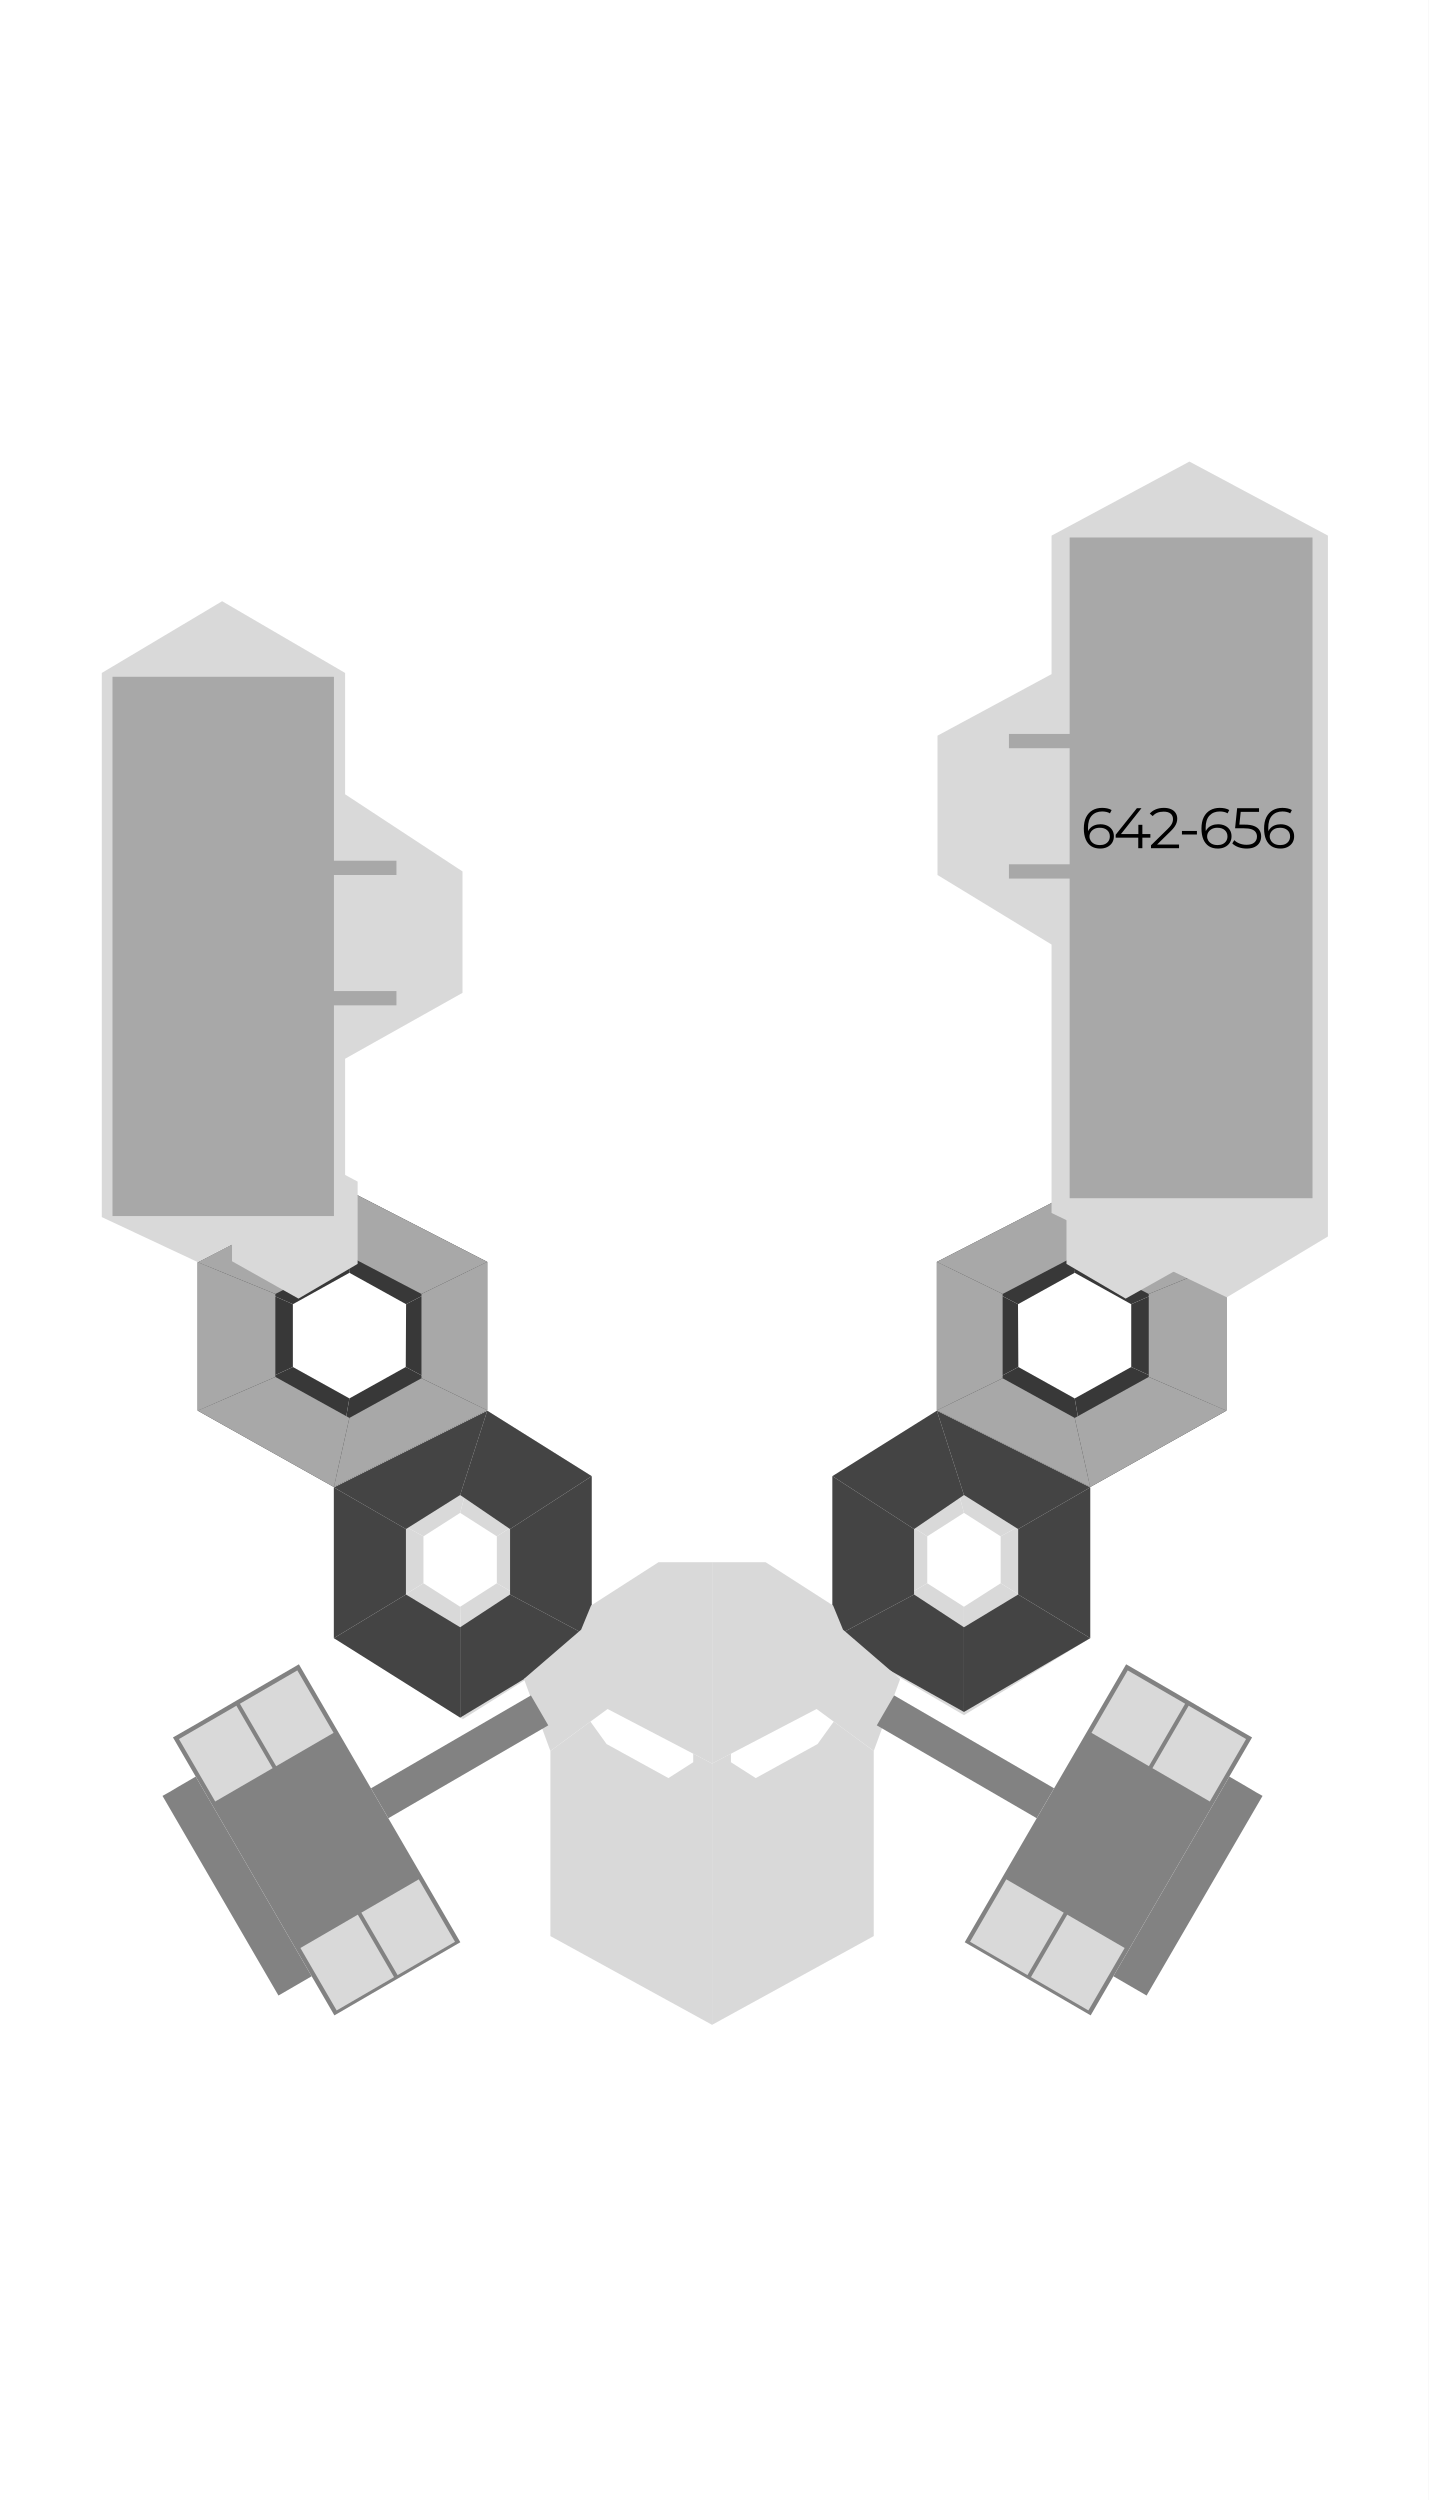
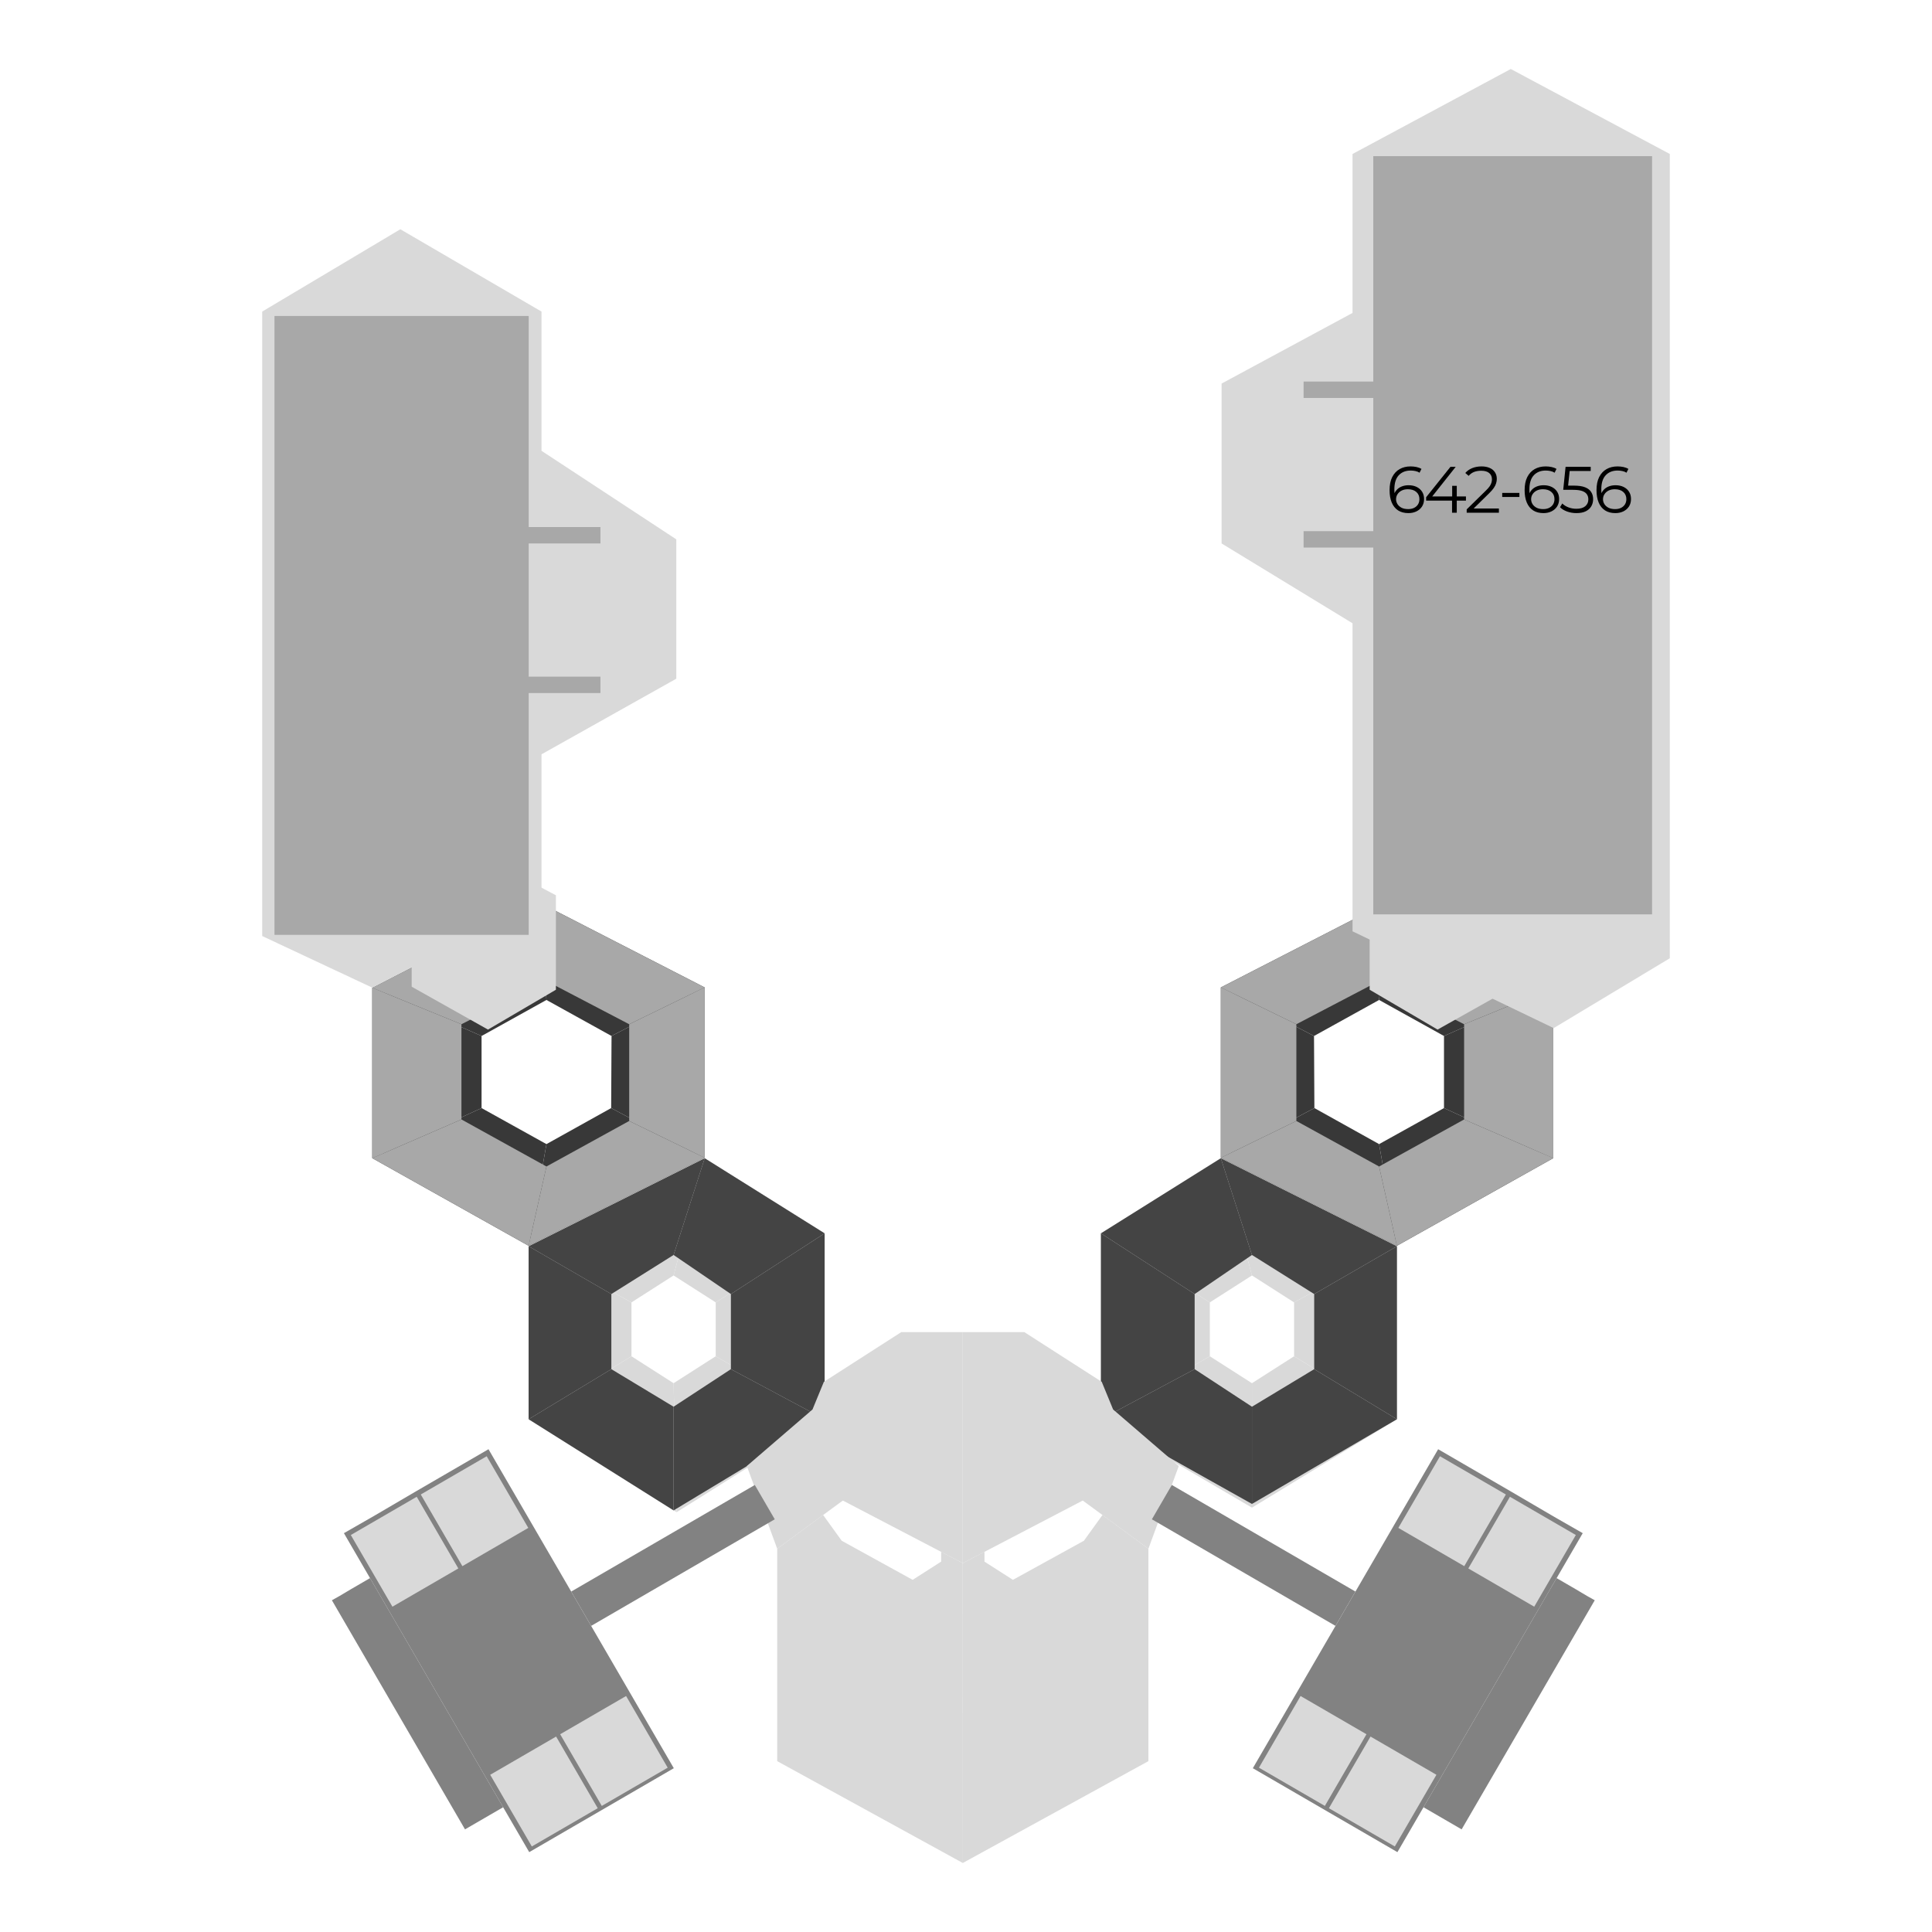
- <svg xmlns="http://www.w3.org/2000/svg" width="800" height="1400" viewBox="0 0 800 1400" fill="none">
-   <rect width="800" height="1400" fill="white" />
-   <path d="M539.814 899.781L560.363 886.637L610.532 917.368L539.814 960.5V899.781Z" fill="#D9D9D9" />
-   <path d="M560.363 886.635L560.363 860.347L610.532 832.95V917.368L560.363 886.635Z" fill="#D9D9D9" />
-   <path d="M560.363 860.349L539.814 847.205L524.633 790L610.532 832.95L560.363 860.349Z" fill="#D9D9D9" />
-   <path d="M539.814 899.781L519.264 886.637L466.133 917.368L539.814 960.5V899.781Z" fill="#D9D9D9" />
-   <path d="M519.264 886.637L519.264 860.349L466.133 826.655L466.133 917.368L519.264 886.637Z" fill="#D9D9D9" />
-   <path d="M539.814 847.205L519.264 860.349L466.133 826.655L524.633 790L539.814 847.205Z" fill="#D9D9D9" />
-   <path d="M601.832 783.112L633.489 765.525L686.806 789.961L610.533 832.726L601.832 783.112Z" fill="#383838" />
-   <path d="M633.489 765.525V730.35L686.806 706.839V789.961L633.489 765.525Z" fill="#383838" />
-   <path d="M633.489 730.35L601.832 712.763L605.72 665L686.806 706.839L633.489 730.35Z" fill="#383838" />
-   <path d="M601.832 783.112L570.268 765.524L524.634 789.776L610.533 832.726L601.832 783.112Z" fill="#383838" />
-   <path d="M570.268 765.524L570.082 730.35L524.634 706.654V789.776L570.268 765.524Z" fill="#383838" />
-   <path d="M601.832 712.763L570.082 730.35L524.634 706.654L605.72 665L601.832 712.763Z" fill="#383838" />
-   <path d="M601.832 794.034L643.301 771.078L686.806 789.961L610.533 832.726L601.832 794.034Z" fill="#A8A8A8" />
-   <path d="M643.301 771.078V724.611L686.806 706.839V789.961L643.301 771.078Z" fill="#A8A8A8" />
-   <path d="M643.301 724.611L601.832 703.507L605.72 665L686.806 706.839L643.301 724.611Z" fill="#A8A8A8" />
-   <path d="M601.832 794.034L561.474 771.819L524.634 789.776L610.533 832.726L601.832 794.034Z" fill="#A8A8A8" />
-   <path d="M561.474 771.819V724.611L524.634 706.654V789.776L561.474 771.819Z" fill="#A8A8A8" />
-   <path d="M601.832 703.507L561.474 724.611L524.634 706.654L605.72 665L601.832 703.507Z" fill="#A8A8A8" />
-   <path d="M195.661 783.112L164.004 765.525L110.687 789.961L186.96 832.726L195.661 783.112Z" fill="#383838" />
-   <path d="M164.004 765.525V730.35L110.687 706.839V789.961L164.004 765.525Z" fill="#383838" />
-   <path d="M164.004 730.35L195.661 712.763L191.773 665L110.687 706.839L164.004 730.35Z" fill="#383838" />
-   <path d="M195.661 783.112L227.225 765.524L272.859 789.776L186.96 832.726L195.661 783.112Z" fill="#383838" />
-   <path d="M227.225 765.524L227.41 730.35L272.859 706.654V789.776L227.225 765.524Z" fill="#383838" />
-   <path d="M195.661 712.763L227.41 730.35L272.859 706.654L191.773 665L195.661 712.763Z" fill="#383838" />
-   <path d="M195.661 794.034L154.192 771.078L110.687 789.961L186.96 832.726L195.661 794.034Z" fill="#A8A8A8" />
-   <path d="M154.192 771.078V724.611L110.687 706.839V789.961L154.192 771.078Z" fill="#A8A8A8" />
-   <path d="M154.192 724.611L195.661 703.507L191.773 665L110.687 706.839L154.192 724.611Z" fill="#A8A8A8" />
-   <path d="M195.661 794.034L236.018 771.819L272.859 789.776L186.96 832.726L195.661 794.034Z" fill="#A8A8A8" />
-   <path d="M236.018 771.819V724.611L272.859 706.654V789.776L236.018 771.819Z" fill="#A8A8A8" />
-   <path d="M195.661 703.507L236.018 724.611L272.859 706.654L191.773 665L195.661 703.507Z" fill="#A8A8A8" />
-   <path d="M257.679 899.781L237.129 886.637L186.96 917.368L259.16 962.724L257.679 899.781Z" fill="#D9D9D9" />
-   <path d="M237.129 886.635L237.129 860.347L186.96 832.95V917.368L237.129 886.635Z" fill="#D9D9D9" />
-   <path d="M237.129 860.349L257.679 847.205L272.859 790L186.96 832.95L237.129 860.349Z" fill="#D9D9D9" />
-   <path d="M257.679 899.781L278.228 886.637L331.36 917.368L259.16 962.724L257.679 899.781Z" fill="#D9D9D9" />
-   <path d="M278.228 886.637L278.228 860.349L331.359 826.655L331.36 917.368L278.228 886.637Z" fill="#D9D9D9" />
-   <path d="M257.679 847.205L278.228 860.349L331.359 826.655L272.859 790L257.679 847.205Z" fill="#D9D9D9" />
-   <path d="M257.679 911.259L227.318 892.931L186.96 917.368L257.679 961.86V911.259Z" fill="#444444" />
-   <path d="M227.318 892.931V856.276L186.96 832.95V917.368L227.318 892.931Z" fill="#444444" />
-   <path d="M227.318 856.276L257.679 837.208L272.859 790L186.96 832.95L227.318 856.276Z" fill="#444444" />
-   <path d="M257.679 911.259L285.633 892.931L331.36 917.368L257.679 961.86V911.259Z" fill="#444444" />
-   <path d="M285.633 892.931V856.276L331.359 826.655L331.36 917.368L285.633 892.931Z" fill="#444444" />
-   <path d="M257.679 837.208L285.633 856.276L331.359 826.655L272.859 790L257.679 837.208Z" fill="#444444" />
-   <path d="M539.814 911.259L570.175 892.931L610.532 917.368L539.814 958.697V911.259Z" fill="#444444" />
-   <path d="M570.175 892.931V856.276L610.532 832.95V917.368L570.175 892.931Z" fill="#444444" />
-   <path d="M570.175 856.276L539.814 837.208L524.633 790L610.532 832.95L570.175 856.276Z" fill="#444444" />
-   <path d="M539.814 911.259L511.86 892.931L466.133 917.368L539.814 958.697V911.259Z" fill="#444444" />
-   <path d="M511.86 892.931V856.276L466.133 826.655L466.133 917.368L511.86 892.931Z" fill="#444444" />
-   <path d="M539.814 837.208L511.86 856.276L466.133 826.655L524.633 790L539.814 837.208Z" fill="#444444" />
-   <path d="M200.273 661.684L200.273 707.781L167.135 727.219L129.924 706.3V660.573L162.877 641.875L200.273 661.684Z" fill="#D9D9D9" />
-   <path d="M597.226 661.684V707.781L630.364 727.219L667.575 706.3V660.573L634.622 641.875L597.226 661.684Z" fill="#D9D9D9" />
-   <path d="M57 376.852L124.387 336.679L193.254 376.852V444.794L259 488V556L193.254 592.896V664.171L110.687 706.75L57 681.573V376.852Z" fill="#D9D9D9" />
-   <path d="M588.873 299.946L666.071 258.477L743.64 299.946V692.417L687 726.5L588.873 679.273V528.949L525 490V411.977L588.873 377.515V299.946Z" fill="#D9D9D9" />
-   <path d="M339.69 976.667L374.309 995.735L388.194 986.849V982.036L398.746 987.589L398.773 1133.91L308.219 1084.21V980.555L330.619 964.078L339.69 976.667Z" fill="#D9D9D9" />
-   <path d="M368.755 874.846H398.746V987.589L340.246 957.043L308.219 980.555L293.408 940.197L325.435 912.613L330.989 899.098L368.755 874.846Z" fill="#D9D9D9" />
-   <path d="M457.829 976.667L423.21 995.735L409.325 986.849V982.036L398.773 987.589L398.746 1133.91L489.301 1084.21V980.555L466.9 964.078L457.829 976.667Z" fill="#D9D9D9" />
-   <path d="M428.764 874.846H398.773V987.589L457.274 957.043L489.301 980.555L504.111 940.197L472.084 912.613L466.53 899.098L428.764 874.846Z" fill="#D9D9D9" />
-   <path d="M109.606 994.894L174.539 1106.7L155.933 1117.5L91 1005.7L94.822 1003.56L100.303 1000.3L109.606 994.894Z" fill="#828282" />
-   <path d="M297.302 949.446L307.028 966.193L217.462 1018.21L207.736 1001.46L297.302 949.446Z" fill="#828282" />
-   <path d="M167.389 932L257.788 1087.65L187.26 1128.61L96.861 972.96L111.266 964.703L132.125 952.48L167.389 932Z" fill="#828282" />
-   <path d="M168.225 1090.87L200.377 1072.21L220.673 1107.18L188.521 1125.84L168.225 1090.87Z" fill="#D9D9D9" />
-   <path d="M202.353 1071.09L234.506 1052.43L254.801 1087.4L222.649 1106.06L202.353 1071.09Z" fill="#D9D9D9" />
-   <path d="M100.225 973.866L132.377 955.206L152.673 990.178L120.521 1008.84L100.225 973.866Z" fill="#D9D9D9" />
-   <path d="M134.353 954.086L166.506 935.426L186.801 970.398L154.649 989.057L134.353 954.086Z" fill="#D9D9D9" />
-   <path d="M688.422 994.894L623.489 1106.7L642.096 1117.5L707.028 1005.7L703.207 1003.56L697.725 1000.3L688.422 994.894Z" fill="#828282" />
-   <path d="M500.726 949.446L491 966.193L580.566 1018.21L590.292 1001.46L500.726 949.446Z" fill="#828282" />
-   <path d="M630.639 932L540.241 1087.65L610.769 1128.61L701.167 972.96L686.763 964.703L665.903 952.48L630.639 932Z" fill="#828282" />
-   <path d="M629.801 1090.87L597.649 1072.21L577.353 1107.18L609.505 1125.84L629.801 1090.87Z" fill="#D9D9D9" />
-   <path d="M595.673 1071.09L563.521 1052.43L543.225 1087.4L575.377 1106.06L595.673 1071.09Z" fill="#D9D9D9" />
-   <path d="M697.801 973.866L665.649 955.206L645.353 990.178L677.505 1008.84L697.801 973.866Z" fill="#D9D9D9" />
-   <path d="M663.673 954.086L631.521 935.426L611.225 970.398L643.377 989.057L663.673 954.086Z" fill="#D9D9D9" />
-   <path d="M63 379H187V681H63V379Z" fill="#A8A8A8" />
-   <path d="M175 555H222V563H175V555Z" fill="#A8A8A8" />
-   <path d="M175 482H222V490H175V482Z" fill="#A8A8A8" />
-   <path d="M599 301H735V671H599V301Z" fill="#A8A8A8" />
-   <path d="M612 484H565V492H612V484Z" fill="#A8A8A8" />
-   <path d="M612 411H565V419H612V411Z" fill="#A8A8A8" />
-   <path d="M616.125 475.192C614.141 475.192 612.467 474.755 611.101 473.88C609.736 472.984 608.701 471.704 607.997 470.04C607.293 468.355 606.941 466.339 606.941 463.992C606.941 461.453 607.368 459.331 608.221 457.624C609.096 455.896 610.301 454.595 611.837 453.72C613.373 452.845 615.155 452.408 617.181 452.408C618.184 452.408 619.144 452.504 620.061 452.696C620.979 452.888 621.789 453.197 622.493 453.624L621.565 455.48C620.989 455.096 620.328 454.829 619.581 454.68C618.835 454.509 618.045 454.424 617.213 454.424C614.803 454.424 612.872 455.192 611.421 456.728C609.992 458.264 609.277 460.557 609.277 463.608C609.277 464.077 609.299 464.664 609.341 465.368C609.405 466.051 609.533 466.733 609.725 467.416L608.925 466.808C609.16 465.699 609.619 464.76 610.301 463.992C610.984 463.203 611.837 462.605 612.861 462.2C613.885 461.795 615.005 461.592 616.221 461.592C617.715 461.592 619.027 461.869 620.157 462.424C621.288 462.979 622.173 463.757 622.813 464.76C623.453 465.763 623.773 466.947 623.773 468.312C623.773 469.699 623.443 470.915 622.781 471.96C622.12 472.984 621.203 473.784 620.029 474.36C618.877 474.915 617.576 475.192 616.125 475.192ZM616.029 473.24C617.096 473.24 618.035 473.048 618.845 472.664C619.677 472.259 620.328 471.693 620.797 470.968C621.267 470.221 621.501 469.357 621.501 468.376C621.501 466.904 620.989 465.731 619.965 464.856C618.963 463.981 617.597 463.544 615.869 463.544C614.717 463.544 613.715 463.757 612.861 464.184C612.008 464.611 611.336 465.197 610.845 465.944C610.355 466.669 610.109 467.501 610.109 468.44C610.109 469.251 610.333 470.029 610.781 470.776C611.229 471.501 611.891 472.099 612.765 472.568C613.661 473.016 614.749 473.24 616.029 473.24Z" fill="black" />
-   <path d="M624.777 469.112V467.448L636.649 452.6H639.209L627.433 467.448L626.185 467.064H644.201V469.112H624.777ZM637.417 475V469.112L637.481 467.064V461.88H639.721V475H637.417Z" fill="black" />
-   <path d="M644.559 475V473.368L653.871 464.248C654.725 463.416 655.365 462.691 655.791 462.072C656.218 461.432 656.506 460.835 656.655 460.28C656.805 459.725 656.879 459.203 656.879 458.712C656.879 457.411 656.431 456.387 655.535 455.64C654.661 454.893 653.359 454.52 651.631 454.52C650.308 454.52 649.135 454.723 648.111 455.128C647.109 455.533 646.244 456.163 645.519 457.016L643.887 455.608C644.762 454.584 645.882 453.795 647.247 453.24C648.613 452.685 650.138 452.408 651.823 452.408C653.338 452.408 654.65 452.653 655.759 453.144C656.869 453.613 657.722 454.307 658.319 455.224C658.938 456.141 659.247 457.219 659.247 458.456C659.247 459.181 659.141 459.896 658.927 460.6C658.735 461.304 658.373 462.051 657.839 462.84C657.327 463.608 656.57 464.483 655.567 465.464L647.023 473.848L646.383 472.952H660.271V475H644.559Z" fill="black" />
-   <path d="M661.889 467.32V465.336H670.273V467.32H661.889Z" fill="black" />
-   <path d="M682.005 475.192C680.021 475.192 678.347 474.755 676.981 473.88C675.616 472.984 674.581 471.704 673.877 470.04C673.173 468.355 672.821 466.339 672.821 463.992C672.821 461.453 673.248 459.331 674.101 457.624C674.976 455.896 676.181 454.595 677.717 453.72C679.253 452.845 681.035 452.408 683.061 452.408C684.064 452.408 685.024 452.504 685.941 452.696C686.859 452.888 687.669 453.197 688.373 453.624L687.445 455.48C686.869 455.096 686.208 454.829 685.461 454.68C684.715 454.509 683.925 454.424 683.093 454.424C680.683 454.424 678.752 455.192 677.301 456.728C675.872 458.264 675.157 460.557 675.157 463.608C675.157 464.077 675.179 464.664 675.221 465.368C675.285 466.051 675.413 466.733 675.605 467.416L674.805 466.808C675.04 465.699 675.499 464.76 676.181 463.992C676.864 463.203 677.717 462.605 678.741 462.2C679.765 461.795 680.885 461.592 682.101 461.592C683.595 461.592 684.907 461.869 686.037 462.424C687.168 462.979 688.053 463.757 688.693 464.76C689.333 465.763 689.653 466.947 689.653 468.312C689.653 469.699 689.323 470.915 688.661 471.96C688 472.984 687.083 473.784 685.909 474.36C684.757 474.915 683.456 475.192 682.005 475.192ZM681.909 473.24C682.976 473.24 683.915 473.048 684.725 472.664C685.557 472.259 686.208 471.693 686.677 470.968C687.147 470.221 687.381 469.357 687.381 468.376C687.381 466.904 686.869 465.731 685.845 464.856C684.843 463.981 683.477 463.544 681.749 463.544C680.597 463.544 679.595 463.757 678.741 464.184C677.888 464.611 677.216 465.197 676.725 465.944C676.235 466.669 675.989 467.501 675.989 468.44C675.989 469.251 676.213 470.029 676.661 470.776C677.109 471.501 677.771 472.099 678.645 472.568C679.541 473.016 680.629 473.24 681.909 473.24Z" fill="black" />
-   <path d="M698.113 475.192C696.513 475.192 694.988 474.936 693.537 474.424C692.087 473.891 690.935 473.187 690.081 472.312L691.201 470.488C691.905 471.235 692.865 471.853 694.081 472.344C695.319 472.835 696.652 473.08 698.081 473.08C699.98 473.08 701.42 472.664 702.401 471.832C703.404 470.979 703.905 469.869 703.905 468.504C703.905 467.544 703.671 466.723 703.201 466.04C702.753 465.336 701.985 464.792 700.897 464.408C699.809 464.024 698.316 463.832 696.417 463.832H691.649L692.801 452.6H705.057V454.648H693.729L694.913 453.528L693.921 462.936L692.737 461.784H696.929C699.191 461.784 701.004 462.061 702.369 462.616C703.735 463.171 704.716 463.949 705.313 464.952C705.932 465.933 706.241 467.085 706.241 468.408C706.241 469.667 705.943 470.819 705.345 471.864C704.748 472.888 703.852 473.699 702.657 474.296C701.463 474.893 699.948 475.192 698.113 475.192Z" fill="black" />
-   <path d="M717.07 475.192C715.086 475.192 713.412 474.755 712.046 473.88C710.681 472.984 709.646 471.704 708.942 470.04C708.238 468.355 707.886 466.339 707.886 463.992C707.886 461.453 708.313 459.331 709.166 457.624C710.041 455.896 711.246 454.595 712.782 453.72C714.318 452.845 716.1 452.408 718.126 452.408C719.129 452.408 720.089 452.504 721.006 452.696C721.924 452.888 722.734 453.197 723.438 453.624L722.51 455.48C721.934 455.096 721.273 454.829 720.526 454.68C719.78 454.509 718.99 454.424 718.158 454.424C715.748 454.424 713.817 455.192 712.366 456.728C710.937 458.264 710.222 460.557 710.222 463.608C710.222 464.077 710.244 464.664 710.286 465.368C710.35 466.051 710.478 466.733 710.67 467.416L709.87 466.808C710.105 465.699 710.564 464.76 711.246 463.992C711.929 463.203 712.782 462.605 713.806 462.2C714.83 461.795 715.95 461.592 717.166 461.592C718.66 461.592 719.972 461.869 721.102 462.424C722.233 462.979 723.118 463.757 723.758 464.76C724.398 465.763 724.718 466.947 724.718 468.312C724.718 469.699 724.388 470.915 723.726 471.96C723.065 472.984 722.148 473.784 720.974 474.36C719.822 474.915 718.521 475.192 717.07 475.192ZM716.974 473.24C718.041 473.24 718.98 473.048 719.79 472.664C720.622 472.259 721.273 471.693 721.742 470.968C722.212 470.221 722.446 469.357 722.446 468.376C722.446 466.904 721.934 465.731 720.91 464.856C719.908 463.981 718.542 463.544 716.814 463.544C715.662 463.544 714.66 463.757 713.806 464.184C712.953 464.611 712.281 465.197 711.79 465.944C711.3 466.669 711.054 467.501 711.054 468.44C711.054 469.251 711.278 470.029 711.726 470.776C712.174 471.501 712.836 472.099 713.71 472.568C714.606 473.016 715.694 473.24 716.974 473.24Z" fill="black" />
+ <svg xmlns="http://www.w3.org/2000/svg" width="1400" height="1400" viewBox="0 0 1400 1400" fill="none">
+   <rect width="1400" height="1400" fill="white" />
+   <path d="M907.217 1002.32L937.743 982.8L1012.27 1028.44L907.217 1092.49V1002.32Z" fill="#D9D9D9" />
+   <path d="M937.743 982.798L937.743 943.761L1012.27 903.077V1028.44L937.743 982.798Z" fill="#D9D9D9" />
+   <path d="M937.743 943.763L907.217 924.245L884.667 839.297L1012.27 903.077L937.743 943.763Z" fill="#D9D9D9" />
+   <path d="M907.217 1002.32L876.691 982.8L797.764 1028.44L907.217 1092.49V1002.32Z" fill="#D9D9D9" />
+   <path d="M876.691 982.8L876.691 943.764L797.764 893.73L797.764 1028.44L876.691 982.8Z" fill="#D9D9D9" />
+   <path d="M907.217 924.245L876.691 943.764L797.764 893.73L884.667 839.297L907.217 924.245Z" fill="#D9D9D9" />
+   <path d="M999.345 829.068L1046.37 802.952L1125.57 839.24L1012.27 902.744L999.345 829.068Z" fill="#383838" />
+   <path d="M1046.37 802.952V750.719L1125.57 715.805V839.24L1046.37 802.952Z" fill="#383838" />
+   <path d="M1046.37 750.719L999.345 724.602L1005.12 653.676L1125.57 715.805L1046.37 750.719Z" fill="#383838" />
+   <path d="M999.345 829.068L952.456 802.951L884.667 838.965L1012.27 902.744L999.345 829.068Z" fill="#383838" />
+   <path d="M952.456 802.951L952.181 750.718L884.667 715.53V838.965L952.456 802.951Z" fill="#383838" />
+   <path d="M999.345 724.602L952.181 750.718L884.667 715.53L1005.12 653.676L999.345 724.602Z" fill="#383838" />
+   <path d="M999.345 845.288L1060.95 811.199L1125.57 839.24L1012.27 902.744L999.345 845.288Z" fill="#A8A8A8" />
+   <path d="M1060.95 811.199V742.197L1125.57 715.805V839.24L1060.95 811.199Z" fill="#A8A8A8" />
+   <path d="M1060.95 742.197L999.345 710.857L1005.12 653.676L1125.57 715.805L1060.95 742.197Z" fill="#A8A8A8" />
+   <path d="M999.345 845.288L939.393 812.299L884.667 838.965L1012.27 902.744L999.345 845.288Z" fill="#A8A8A8" />
+   <path d="M939.393 812.299V742.197L884.667 715.53V838.965L939.393 812.299Z" fill="#A8A8A8" />
+   <path d="M999.345 710.857L939.393 742.197L884.667 715.53L1005.12 653.676L999.345 710.857Z" fill="#A8A8A8" />
+   <path d="M395.98 829.068L348.954 802.952L269.752 839.24L383.054 902.744L395.98 829.068Z" fill="#383838" />
+   <path d="M348.954 802.952V750.719L269.752 715.805V839.24L348.954 802.952Z" fill="#383838" />
+   <path d="M348.954 750.719L395.98 724.602L390.205 653.676L269.752 715.805L348.954 750.719Z" fill="#383838" />
+   <path d="M395.98 829.068L442.868 802.951L510.657 838.965L383.054 902.744L395.98 829.068Z" fill="#383838" />
+   <path d="M442.868 802.951L443.143 750.718L510.657 715.53V838.965L442.868 802.951Z" fill="#383838" />
+   <path d="M395.98 724.602L443.143 750.718L510.657 715.53L390.205 653.676L395.98 724.602Z" fill="#383838" />
+   <path d="M395.98 845.288L334.378 811.199L269.752 839.24L383.054 902.744L395.98 845.288Z" fill="#A8A8A8" />
+   <path d="M334.378 811.199V742.197L269.752 715.805V839.24L334.378 811.199Z" fill="#A8A8A8" />
+   <path d="M334.378 742.197L395.98 710.857L390.205 653.676L269.752 715.805L334.378 742.197Z" fill="#A8A8A8" />
+   <path d="M395.98 845.288L455.931 812.299L510.657 838.965L383.054 902.744L395.98 845.288Z" fill="#A8A8A8" />
+   <path d="M455.931 812.299V742.197L510.657 715.53V838.965L455.931 812.299Z" fill="#A8A8A8" />
+   <path d="M395.98 710.857L455.931 742.197L510.657 715.53L390.205 653.676L395.98 710.857Z" fill="#A8A8A8" />
+   <path d="M488.107 1002.32L457.581 982.8L383.054 1028.44L490.307 1095.79L488.107 1002.32Z" fill="#D9D9D9" />
+   <path d="M457.581 982.798L457.581 943.761L383.054 903.077V1028.44L457.581 982.798Z" fill="#D9D9D9" />
+   <path d="M457.581 943.763L488.107 924.245L510.657 839.297L383.054 903.077L457.581 943.763Z" fill="#D9D9D9" />
+   <path d="M488.107 1002.32L518.633 982.8L597.56 1028.44L490.307 1095.79L488.107 1002.32Z" fill="#D9D9D9" />
+   <path d="M518.633 982.8L518.633 943.764L597.56 893.73L597.56 1028.44L518.633 982.8Z" fill="#D9D9D9" />
+   <path d="M488.107 924.245L518.633 943.764L597.56 893.73L510.657 839.297L488.107 924.245Z" fill="#D9D9D9" />
+   <path d="M488.107 1019.36L443.006 992.148L383.054 1028.44L488.107 1094.5V1019.36Z" fill="#444444" />
+   <path d="M443.006 992.148V937.715L383.054 903.077V1028.44L443.006 992.148Z" fill="#444444" />
+   <path d="M443.006 937.715L488.107 909.4L510.657 839.297L383.054 903.077L443.006 937.715Z" fill="#444444" />
+   <path d="M488.107 1019.36L529.633 992.148L597.56 1028.44L488.107 1094.5V1019.36Z" fill="#444444" />
+   <path d="M529.633 992.148V937.715L597.56 893.73L597.56 1028.44L529.633 992.148Z" fill="#444444" />
+   <path d="M488.107 909.4L529.633 937.715L597.56 893.73L510.657 839.297L488.107 909.4Z" fill="#444444" />
+   <path d="M907.218 1019.36L952.319 992.148L1012.27 1028.44L907.218 1089.81V1019.36Z" fill="#444444" />
+   <path d="M952.319 992.148V937.715L1012.27 903.077V1028.44L952.319 992.148Z" fill="#444444" />
+   <path d="M952.319 937.715L907.218 909.4L884.667 839.297L1012.27 903.077L952.319 937.715Z" fill="#444444" />
+   <path d="M907.218 1019.36L865.692 992.148L797.764 1028.44L907.218 1089.81V1019.36Z" fill="#444444" />
+   <path d="M865.692 992.148V937.715L797.764 893.73L797.764 1028.44L865.692 992.148Z" fill="#444444" />
+   <path d="M907.218 909.4L865.692 937.715L797.764 893.73L884.667 839.297L907.218 909.4Z" fill="#444444" />
+   <path d="M402.831 648.751L402.831 717.204L353.604 746.07L298.328 715.005V647.102L347.279 619.336L402.831 648.751Z" fill="#D9D9D9" />
+   <path d="M992.503 648.751V717.204L1041.73 746.07L1097.01 715.005V647.102L1048.05 619.336L992.503 648.751Z" fill="#D9D9D9" />
+   <path d="M190 225.783L290.102 166.128L392.405 225.783V326.675L490.07 390.835V491.813L392.405 546.604V652.444L269.752 715.674L190 678.286V225.783Z" fill="#D9D9D9" />
+   <path d="M980.094 111.58L1094.77 50L1210 111.58V694.39L1125.86 745.002L980.094 674.871V451.644L885.212 393.805V277.944L980.094 226.767V111.58Z" fill="#D9D9D9" />
+   <path d="M609.935 1116.49L661.361 1144.81L681.987 1131.61V1124.47L697.662 1132.71L697.702 1350L563.184 1276.19V1122.27L596.46 1097.8L609.935 1116.49Z" fill="#D9D9D9" />
+   <path d="M653.111 965.292H697.662V1132.71L610.76 1087.35L563.184 1122.27L541.183 1062.34L588.759 1021.37L597.01 1001.31L653.111 965.292Z" fill="#D9D9D9" />
+   <path d="M785.429 1116.49L734.003 1144.81L713.378 1131.61V1124.47L697.702 1132.71L697.662 1350L832.18 1276.19V1122.27L798.905 1097.8L785.429 1116.49Z" fill="#D9D9D9" />
+   <path d="M742.253 965.292H697.702V1132.71L784.604 1087.35L832.18 1122.27L854.181 1062.34L806.605 1021.37L798.355 1001.31L742.253 965.292Z" fill="#D9D9D9" />
+   <path d="M268.146 1143.56L364.603 1309.59L336.964 1325.63L240.507 1159.61L246.184 1156.43L254.327 1151.58L268.146 1143.56Z" fill="#828282" />
+   <path d="M546.967 1076.07L561.416 1100.94L428.366 1178.18L413.918 1153.31L546.967 1076.07Z" fill="#828282" />
+   <path d="M353.982 1050.16L488.269 1281.31L383.5 1342.13L249.213 1110.99L270.611 1098.73L301.598 1080.58L353.982 1050.16Z" fill="#828282" />
+   <path d="M355.224 1286.08L402.986 1258.37L433.135 1310.3L385.374 1338.01L355.224 1286.08Z" fill="#D9D9D9" />
+   <path d="M405.922 1256.7L453.684 1228.99L483.833 1280.93L436.071 1308.63L405.922 1256.7Z" fill="#D9D9D9" />
+   <path d="M254.211 1112.33L301.972 1084.62L332.122 1136.56L284.36 1164.27L254.211 1112.33Z" fill="#D9D9D9" />
+   <path d="M304.908 1082.96L352.67 1055.25L382.819 1107.18L335.058 1134.89L304.908 1082.96Z" fill="#D9D9D9" />
+   <path d="M1127.97 1143.56L1031.52 1309.59L1059.16 1325.63L1155.61 1159.61L1149.94 1156.43L1141.79 1151.58L1127.97 1143.56Z" fill="#828282" />
+   <path d="M849.153 1076.07L834.705 1100.94L967.755 1178.18L982.203 1153.31L849.153 1076.07Z" fill="#828282" />
+   <path d="M1042.14 1050.16L907.852 1281.31L1012.62 1342.13L1146.91 1110.99L1125.51 1098.73L1094.52 1080.58L1042.14 1050.16Z" fill="#828282" />
+   <path d="M1040.89 1286.08L993.131 1258.37L962.982 1310.3L1010.74 1338.01L1040.89 1286.08Z" fill="#D9D9D9" />
+   <path d="M990.196 1256.7L942.434 1228.99L912.285 1280.93L960.046 1308.63L990.196 1256.7Z" fill="#D9D9D9" />
+   <path d="M1141.91 1112.33L1094.15 1084.62L1064 1136.56L1111.76 1164.27L1141.91 1112.33Z" fill="#D9D9D9" />
+   <path d="M1091.21 1082.96L1043.45 1055.25L1013.3 1107.18L1061.06 1134.89L1091.21 1082.96Z" fill="#D9D9D9" />
+   <path d="M198.913 228.973H383.114V677.435H198.913V228.973Z" fill="#A8A8A8" />
+   <path d="M365.288 490.328H435.107V502.208H365.288V490.328Z" fill="#A8A8A8" />
+   <path d="M365.288 381.925H435.107V393.805H365.288V381.925Z" fill="#A8A8A8" />
+   <path d="M995.138 113.145H1197.17V662.585H995.138V113.145Z" fill="#A8A8A8" />
+   <path d="M1014.45 384.895H944.631V396.775H1014.45V384.895Z" fill="#A8A8A8" />
+   <path d="M1014.45 276.492H944.631V288.372H1014.45V276.492Z" fill="#A8A8A8" />
+   <path d="M1020.58 371.816C1017.63 371.816 1015.14 371.166 1013.11 369.867C1011.09 368.537 1009.55 366.636 1008.5 364.165C1007.46 361.662 1006.94 358.669 1006.94 355.184C1006.94 351.414 1007.57 348.262 1008.84 345.727C1010.14 343.161 1011.93 341.229 1014.21 339.93C1016.49 338.631 1019.14 337.982 1022.15 337.982C1023.64 337.982 1025.06 338.124 1026.42 338.41C1027.79 338.695 1028.99 339.154 1030.04 339.788L1028.66 342.544C1027.8 341.973 1026.82 341.577 1025.71 341.356C1024.6 341.102 1023.43 340.976 1022.19 340.976C1018.61 340.976 1015.75 342.116 1013.59 344.397C1011.47 346.678 1010.41 350.083 1010.41 354.614C1010.41 355.311 1010.44 356.182 1010.5 357.227C1010.6 358.241 1010.79 359.255 1011.07 360.268L1009.88 359.366C1010.23 357.718 1010.91 356.324 1011.93 355.184C1012.94 354.012 1014.21 353.125 1015.73 352.523C1017.25 351.921 1018.91 351.62 1020.72 351.62C1022.94 351.62 1024.89 352.032 1026.57 352.855C1028.25 353.679 1029.56 354.835 1030.51 356.324C1031.46 357.813 1031.94 359.571 1031.94 361.599C1031.94 363.658 1031.45 365.464 1030.47 367.016C1029.48 368.537 1028.12 369.725 1026.38 370.58C1024.67 371.404 1022.73 371.816 1020.58 371.816ZM1020.44 368.917C1022.02 368.917 1023.41 368.632 1024.62 368.062C1025.85 367.46 1026.82 366.62 1027.52 365.543C1028.22 364.434 1028.56 363.151 1028.56 361.694C1028.56 359.508 1027.8 357.766 1026.28 356.467C1024.79 355.168 1022.76 354.519 1020.2 354.519C1018.49 354.519 1017 354.835 1015.73 355.469C1014.46 356.103 1013.46 356.974 1012.73 358.082C1012.01 359.16 1011.64 360.395 1011.64 361.789C1011.64 362.993 1011.97 364.149 1012.64 365.258C1013.3 366.335 1014.29 367.222 1015.59 367.919C1016.92 368.584 1018.53 368.917 1020.44 368.917Z" fill="black" />
+   <path d="M1033.43 362.787V360.316L1051.07 338.267H1054.87L1037.38 360.316L1035.52 359.746H1062.28V362.787H1033.43ZM1052.21 371.53V362.787L1052.3 359.746V352.048H1055.63V371.53H1052.21Z" fill="black" />
+   <path d="M1062.82 371.53V369.107L1076.65 355.564C1077.92 354.328 1078.87 353.251 1079.5 352.333C1080.13 351.382 1080.56 350.495 1080.78 349.672C1081.01 348.848 1081.12 348.072 1081.12 347.343C1081.12 345.411 1080.45 343.89 1079.12 342.781C1077.82 341.673 1075.89 341.118 1073.32 341.118C1071.36 341.118 1069.61 341.419 1068.09 342.021C1066.6 342.623 1065.32 343.557 1064.24 344.825L1061.82 342.734C1063.12 341.213 1064.78 340.041 1066.81 339.217C1068.84 338.394 1071.1 337.982 1073.61 337.982C1075.86 337.982 1077.81 338.346 1079.45 339.075C1081.1 339.772 1082.37 340.801 1083.26 342.164C1084.18 343.526 1084.64 345.126 1084.64 346.963C1084.64 348.04 1084.48 349.101 1084.16 350.147C1083.87 351.192 1083.34 352.301 1082.54 353.473C1081.78 354.614 1080.66 355.912 1079.17 357.37L1066.48 369.82L1065.53 368.489H1086.16V371.53H1062.82Z" fill="black" />
+   <path d="M1088.56 360.126V357.18H1101.01V360.126H1088.56Z" fill="black" />
+   <path d="M1118.44 371.816C1115.5 371.816 1113.01 371.166 1110.98 369.867C1108.95 368.537 1107.41 366.636 1106.37 364.165C1105.32 361.662 1104.8 358.669 1104.8 355.184C1104.8 351.414 1105.43 348.262 1106.7 345.727C1108 343.161 1109.79 341.229 1112.07 339.93C1114.35 338.631 1117 337.982 1120.01 337.982C1121.5 337.982 1122.93 338.124 1124.29 338.41C1125.65 338.695 1126.86 339.154 1127.9 339.788L1126.52 342.544C1125.67 341.973 1124.69 341.577 1123.58 341.356C1122.47 341.102 1121.29 340.976 1120.06 340.976C1116.48 340.976 1113.61 342.116 1111.45 344.397C1109.33 346.678 1108.27 350.083 1108.27 354.614C1108.27 355.311 1108.3 356.182 1108.36 357.227C1108.46 358.241 1108.65 359.255 1108.94 360.268L1107.75 359.366C1108.1 357.718 1108.78 356.324 1109.79 355.184C1110.8 354.012 1112.07 353.125 1113.59 352.523C1115.11 351.921 1116.78 351.62 1118.58 351.62C1120.8 351.62 1122.75 352.032 1124.43 352.855C1126.11 353.679 1127.43 354.835 1128.38 356.324C1129.33 357.813 1129.8 359.571 1129.8 361.599C1129.8 363.658 1129.31 365.464 1128.33 367.016C1127.35 368.537 1125.98 369.725 1124.24 370.58C1122.53 371.404 1120.6 371.816 1118.44 371.816ZM1118.3 368.917C1119.88 368.917 1121.28 368.632 1122.48 368.062C1123.72 367.46 1124.69 366.62 1125.38 365.543C1126.08 364.434 1126.43 363.151 1126.43 361.694C1126.43 359.508 1125.67 357.766 1124.15 356.467C1122.66 355.168 1120.63 354.519 1118.06 354.519C1116.35 354.519 1114.86 354.835 1113.59 355.469C1112.33 356.103 1111.33 356.974 1110.6 358.082C1109.87 359.16 1109.51 360.395 1109.51 361.789C1109.51 362.993 1109.84 364.149 1110.5 365.258C1111.17 366.335 1112.15 367.222 1113.45 367.919C1114.78 368.584 1116.4 368.917 1118.3 368.917Z" fill="black" />
+   <path d="M1142.37 371.816C1139.99 371.816 1137.73 371.435 1135.57 370.675C1133.42 369.883 1131.71 368.838 1130.44 367.539L1132.1 364.83C1133.15 365.939 1134.57 366.858 1136.38 367.586C1138.22 368.315 1140.2 368.679 1142.32 368.679C1145.14 368.679 1147.28 368.062 1148.74 366.826C1150.23 365.559 1150.97 363.912 1150.97 361.884C1150.97 360.458 1150.63 359.239 1149.93 358.225C1149.26 357.18 1148.12 356.372 1146.51 355.802C1144.89 355.231 1142.67 354.946 1139.85 354.946H1132.77L1134.48 338.267H1152.69V341.308H1135.86L1137.62 339.645L1136.14 353.616L1134.38 351.905H1140.61C1143.97 351.905 1146.66 352.317 1148.69 353.14C1150.72 353.964 1152.18 355.12 1153.07 356.609C1153.99 358.067 1154.44 359.777 1154.44 361.741C1154.44 363.611 1154 365.321 1153.11 366.874C1152.23 368.394 1150.9 369.598 1149.12 370.485C1147.35 371.372 1145.1 371.816 1142.37 371.816Z" fill="black" />
+   <path d="M1170.53 371.816C1167.58 371.816 1165.1 371.166 1163.07 369.867C1161.04 368.537 1159.5 366.636 1158.46 364.165C1157.41 361.662 1156.89 358.669 1156.89 355.184C1156.89 351.414 1157.52 348.262 1158.79 345.727C1160.09 343.161 1161.88 341.229 1164.16 339.93C1166.44 338.631 1169.09 337.982 1172.1 337.982C1173.59 337.982 1175.02 338.124 1176.38 338.41C1177.74 338.695 1178.94 339.154 1179.99 339.788L1178.61 342.544C1177.76 341.973 1176.77 341.577 1175.67 341.356C1174.56 341.102 1173.38 340.976 1172.15 340.976C1168.57 340.976 1165.7 342.116 1163.54 344.397C1161.42 346.678 1160.36 350.083 1160.36 354.614C1160.36 355.311 1160.39 356.182 1160.45 357.227C1160.55 358.241 1160.74 359.255 1161.02 360.268L1159.84 359.366C1160.18 357.718 1160.87 356.324 1161.88 355.184C1162.89 354.012 1164.16 353.125 1165.68 352.523C1167.2 351.921 1168.87 351.62 1170.67 351.62C1172.89 351.62 1174.84 352.032 1176.52 352.855C1178.2 353.679 1179.52 354.835 1180.47 356.324C1181.42 357.813 1181.89 359.571 1181.89 361.599C1181.89 363.658 1181.4 365.464 1180.42 367.016C1179.44 368.537 1178.07 369.725 1176.33 370.58C1174.62 371.404 1172.69 371.816 1170.53 371.816ZM1170.39 368.917C1171.97 368.917 1173.37 368.632 1174.57 368.062C1175.81 367.46 1176.77 366.62 1177.47 365.543C1178.17 364.434 1178.52 363.151 1178.52 361.694C1178.52 359.508 1177.76 357.766 1176.24 356.467C1174.75 355.168 1172.72 354.519 1170.15 354.519C1168.44 354.519 1166.95 354.835 1165.68 355.469C1164.41 356.103 1163.42 356.974 1162.69 358.082C1161.96 359.16 1161.59 360.395 1161.59 361.789C1161.59 362.993 1161.93 364.149 1162.59 365.258C1163.26 366.335 1164.24 367.222 1165.54 367.919C1166.87 368.584 1168.49 368.917 1170.39 368.917Z" fill="black" />
</svg>
